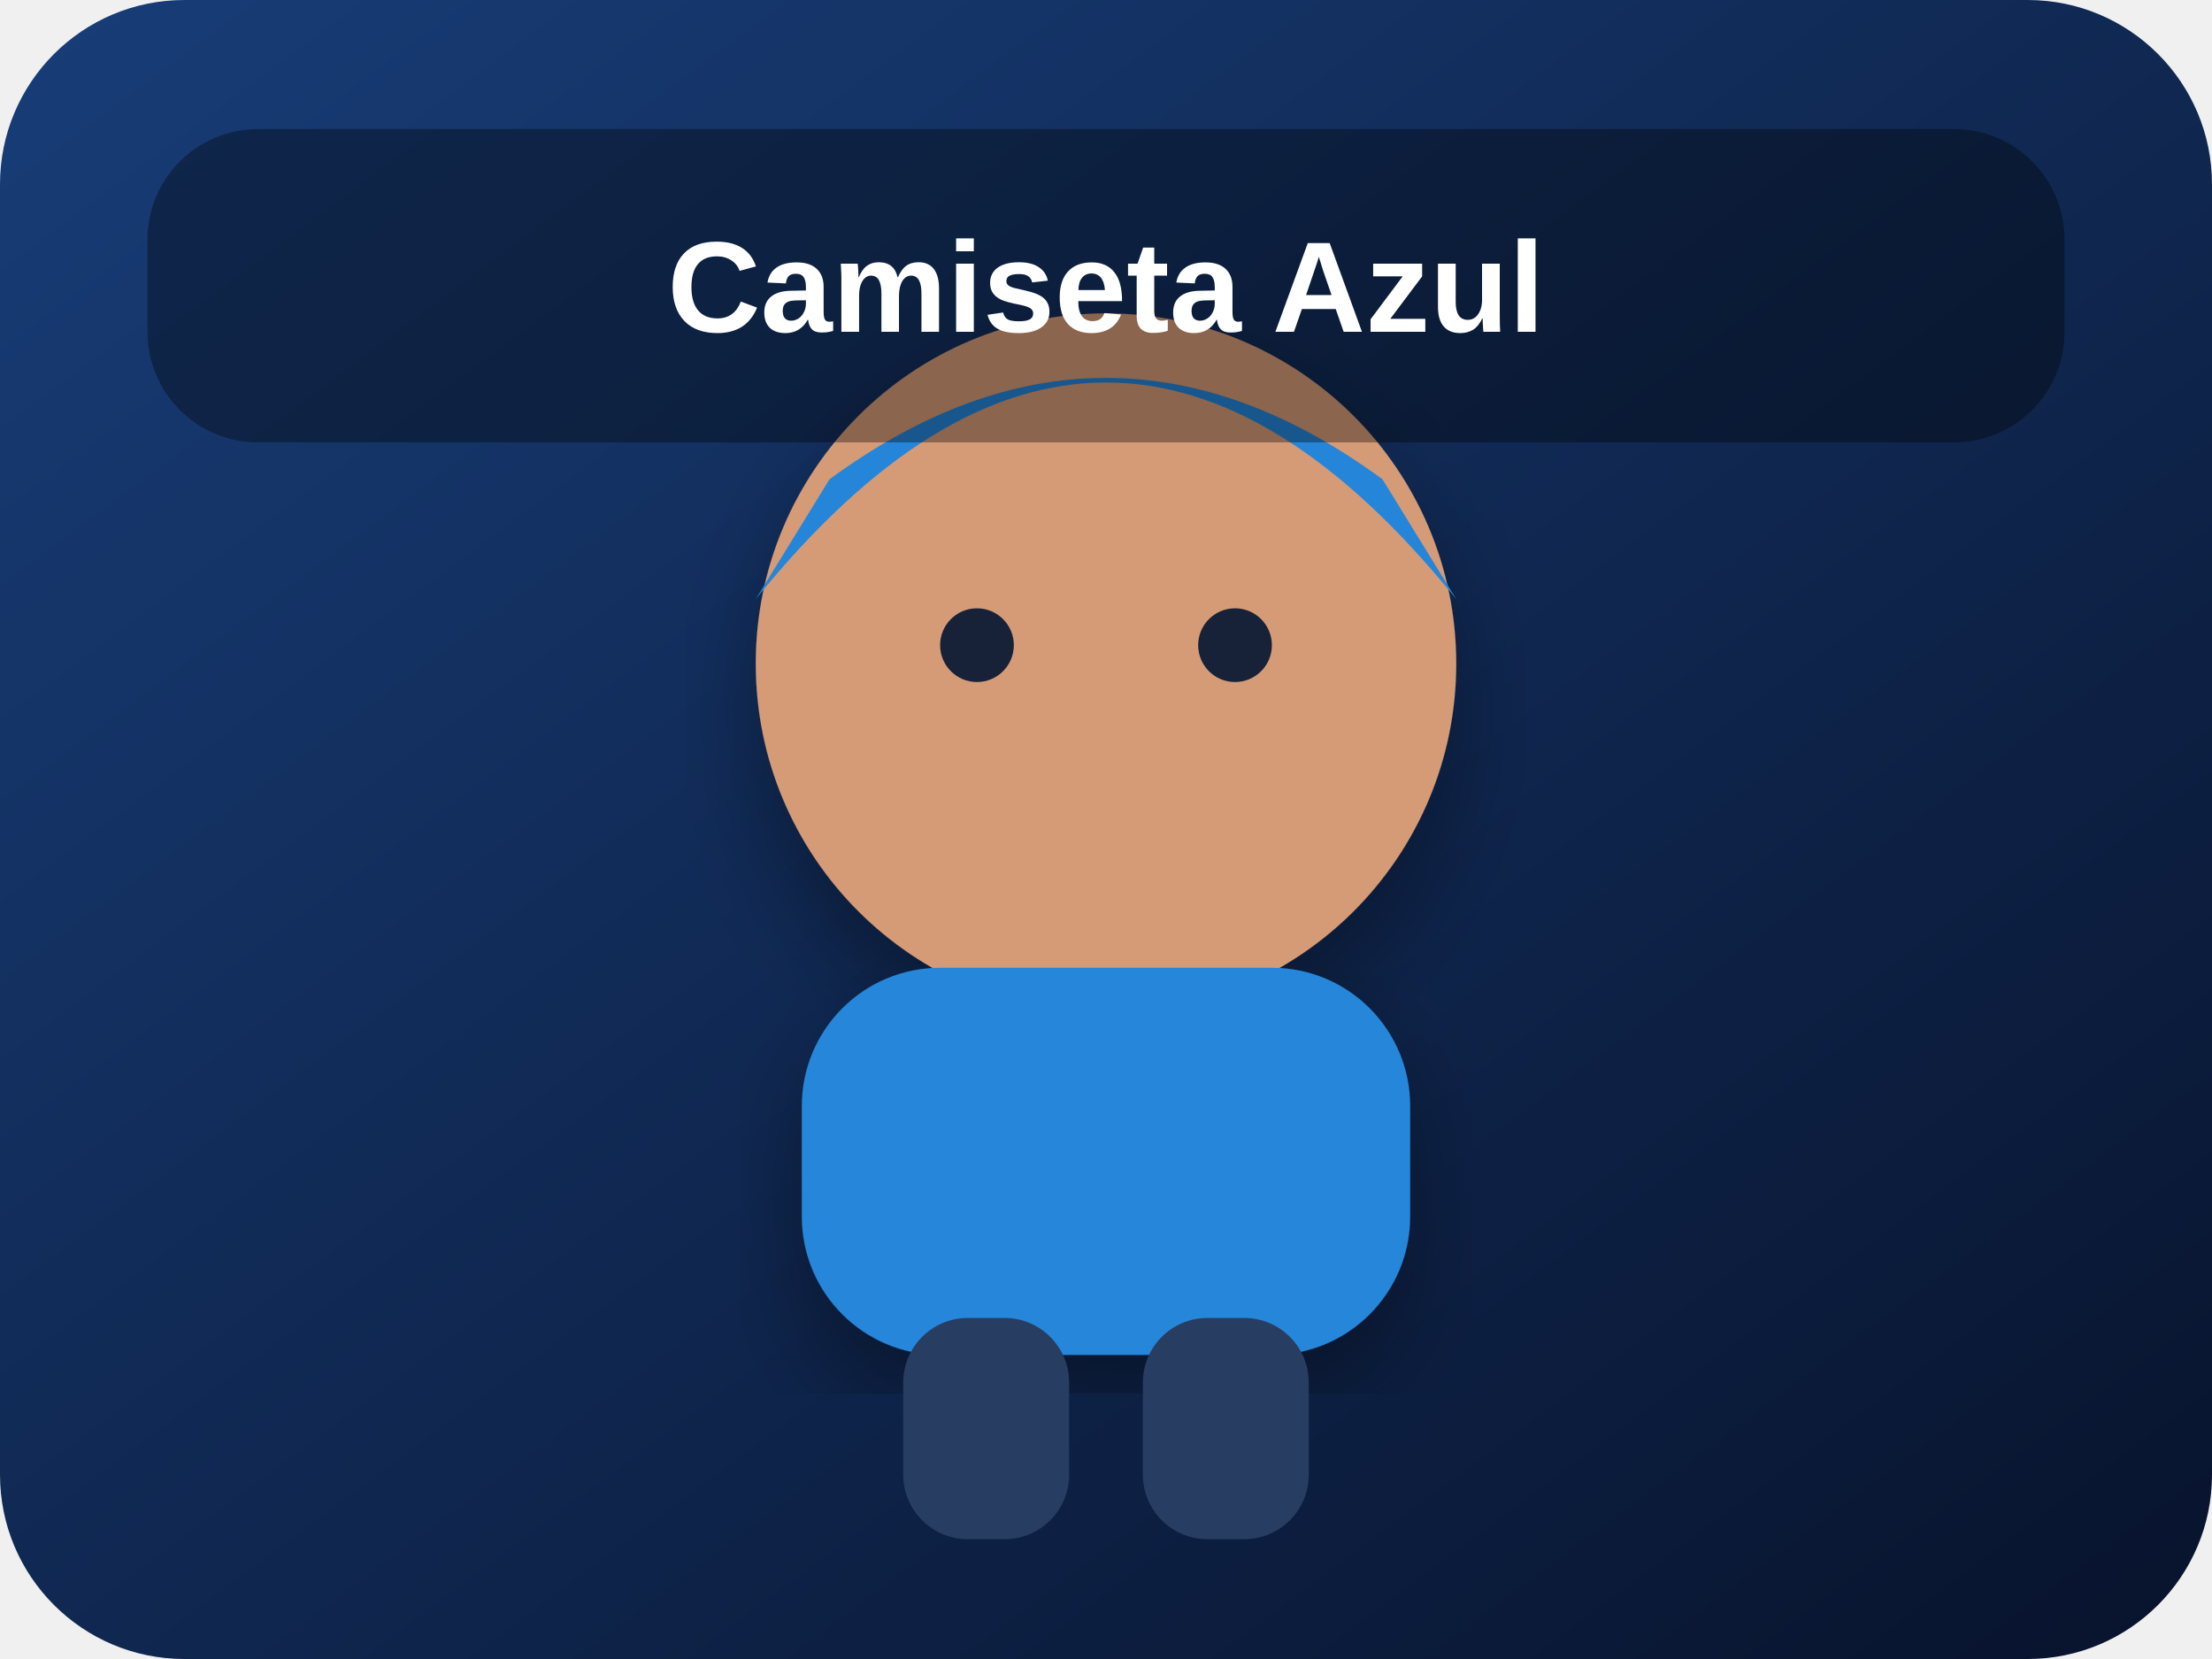
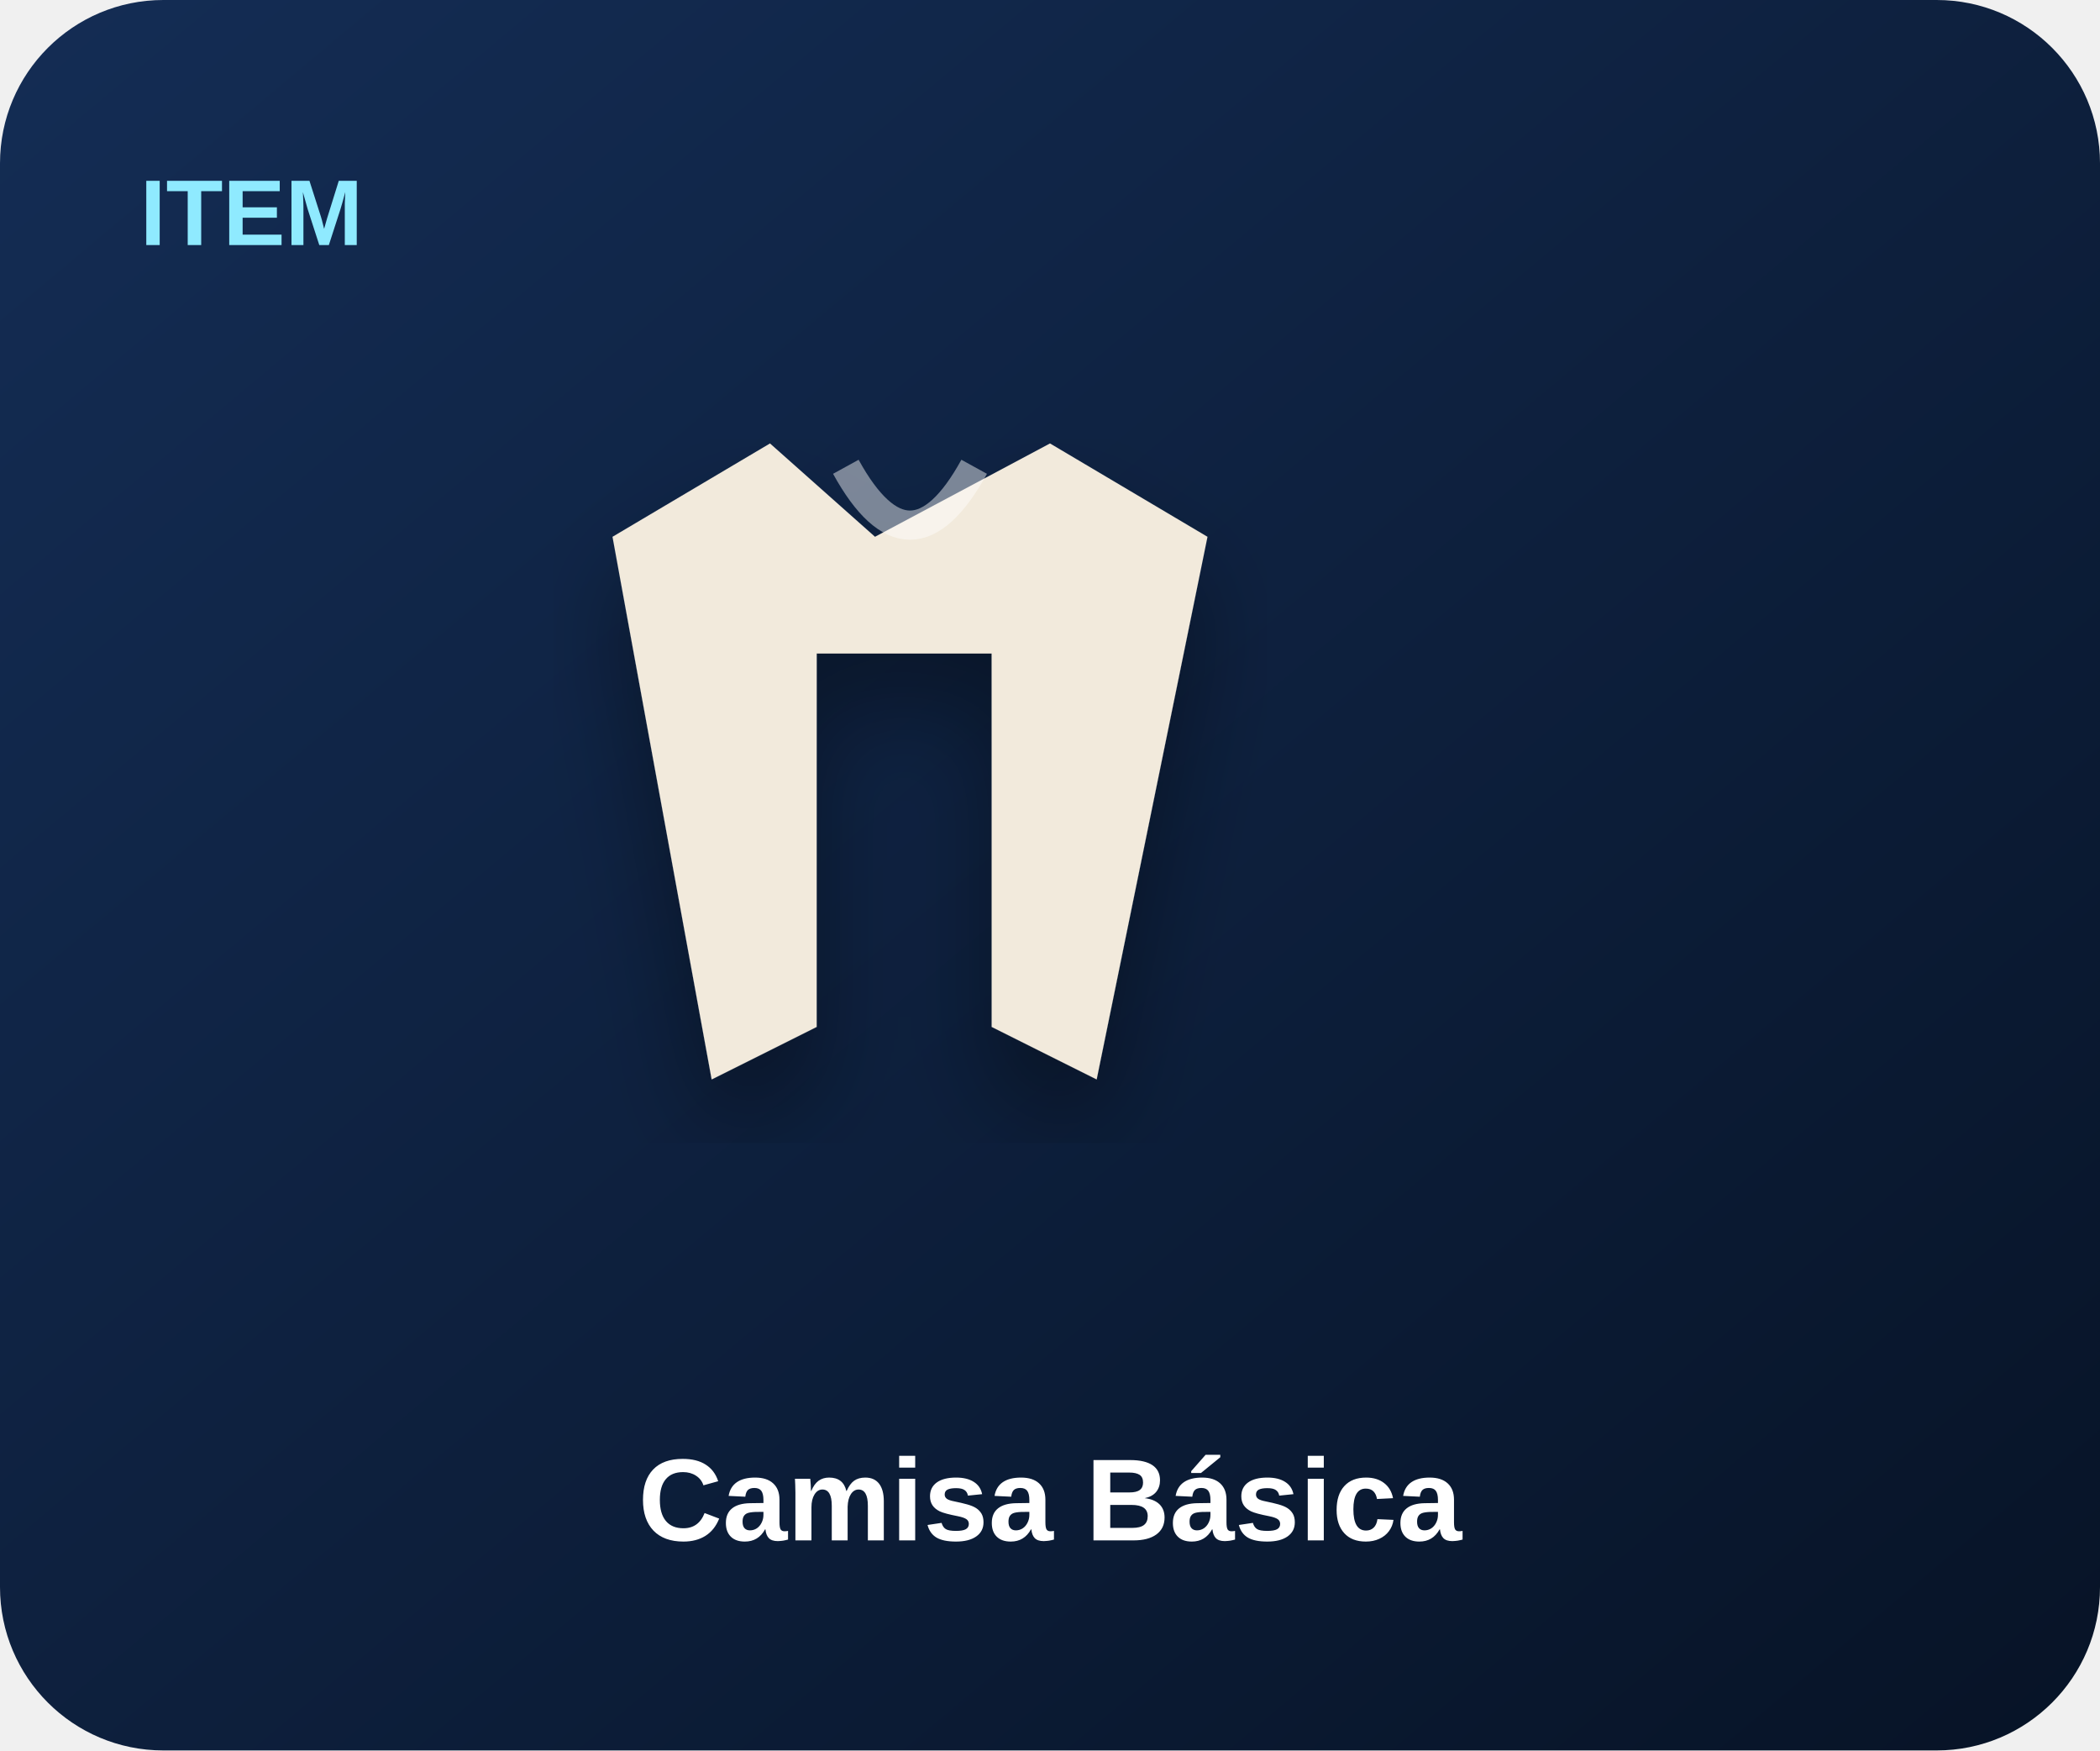
- <svg xmlns="http://www.w3.org/2000/svg" viewBox="0 0 240 180">
+ <svg xmlns="http://www.w3.org/2000/svg" viewBox="0 0 360 300">
  <defs>
-     <linearGradient id="bg" x1="0" y1="0" x2="1" y2="1">
-       <stop stop-color="#183d78" />
-       <stop offset="1" stop-color="#08132c" />
+     <linearGradient id="g" x1="0" y1="0" x2="1" y2="1">
+       <stop stop-color="#142d55" />
+       <stop offset="1" stop-color="#071326" />
    </linearGradient>
    <filter id="s">
-       <feDropShadow dx="0" dy="5" stdDeviation="5" flood-opacity=".35" />
+       <feDropShadow dx="0" dy="10" stdDeviation="8" flood-opacity=".35" />
    </filter>
  </defs>
-   <rect width="240" height="180" rx="20" fill="url(#bg)" />
-   <circle cx="120" cy="72" r="38" fill="#d59b76" filter="url(#s)" />
-   <path d="M82 65 Q120 18 158 65 L150 52 Q120 30 90 52Z" fill="#2586d9" />
-   <rect x="87" y="105" width="66" height="42" rx="15" fill="#2586d9" filter="url(#s)" />
-   <rect x="98" y="143" width="18" height="24" rx="7" fill="#273d62" />
-   <rect x="124" y="143" width="18" height="24" rx="7" fill="#273d62" />
-   <circle cx="106" cy="70" r="4" fill="#172238" />
-   <circle cx="134" cy="70" r="4" fill="#172238" />
-   <rect x="16" y="14" width="208" height="34" rx="12" fill="#000" fill-opacity=".35" />
-   <text x="120" y="36" fill="white" font-family="Arial" font-size="14" font-weight="700" text-anchor="middle">Camiseta Azul</text>
+   <rect width="360" height="300" rx="28" fill="url(#g)" />
+   <text x="24" y="42" fill="#8feaff" font-family="Arial" font-size="16" font-weight="700">ITEM</text>
+   <path d="M105 92 L132 76 L150 92 L180 76 L207 92 L188 185 L170 176 L170 112 L140 112 L140 176 L122 185 Z" fill="#f2eadc" filter="url(#s)" />
+   <path d="M145 80 Q156 100 167 80" fill="none" stroke="#fff" stroke-opacity=".45" stroke-width="5" />
+   <text x="180" y="264" text-anchor="middle" fill="#fff" font-family="Arial" font-size="20" font-weight="900">Camisa Básica</text>
</svg>
